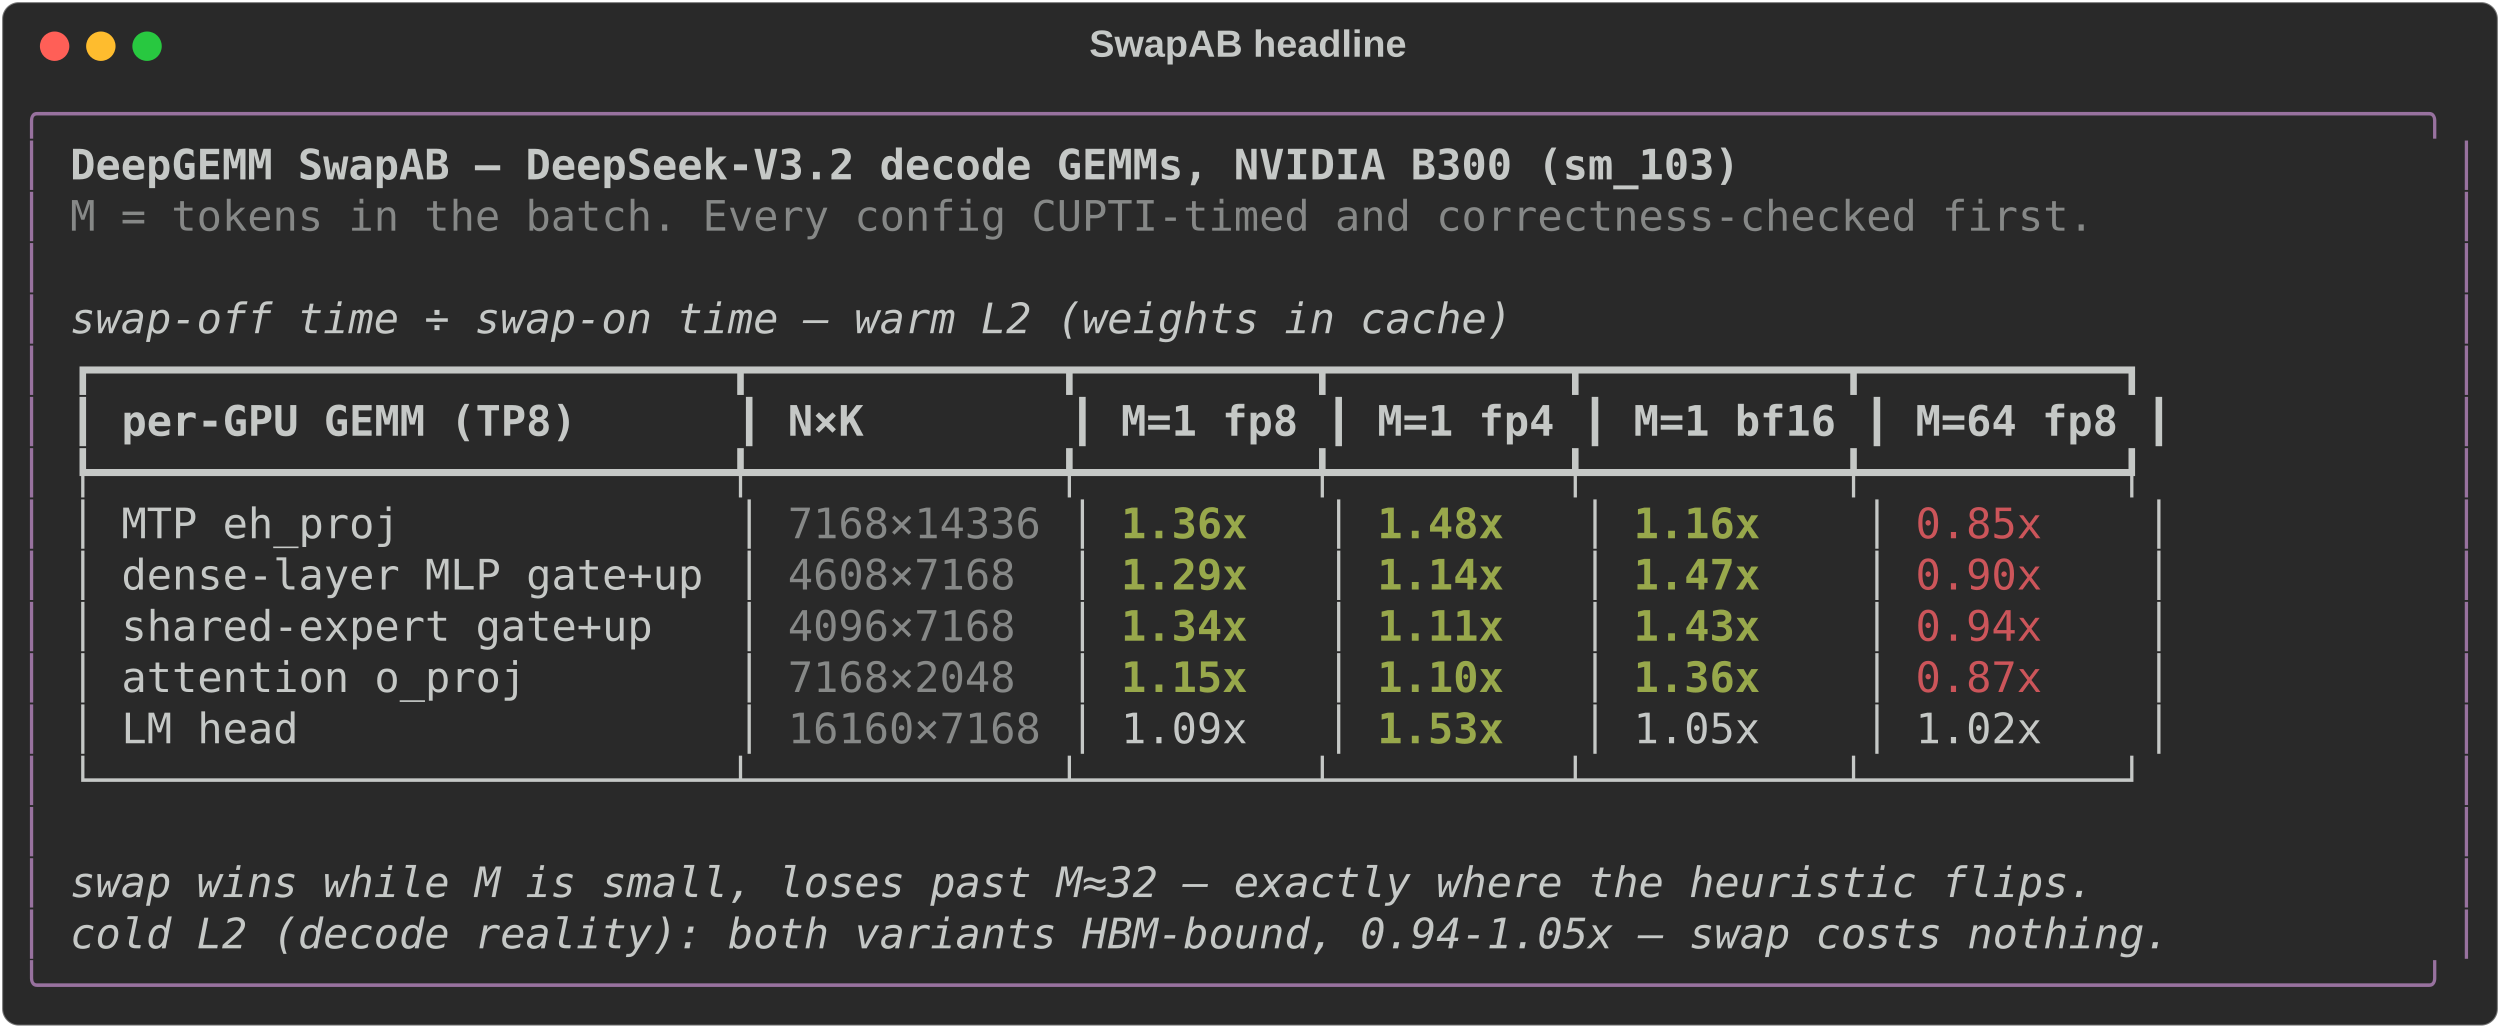
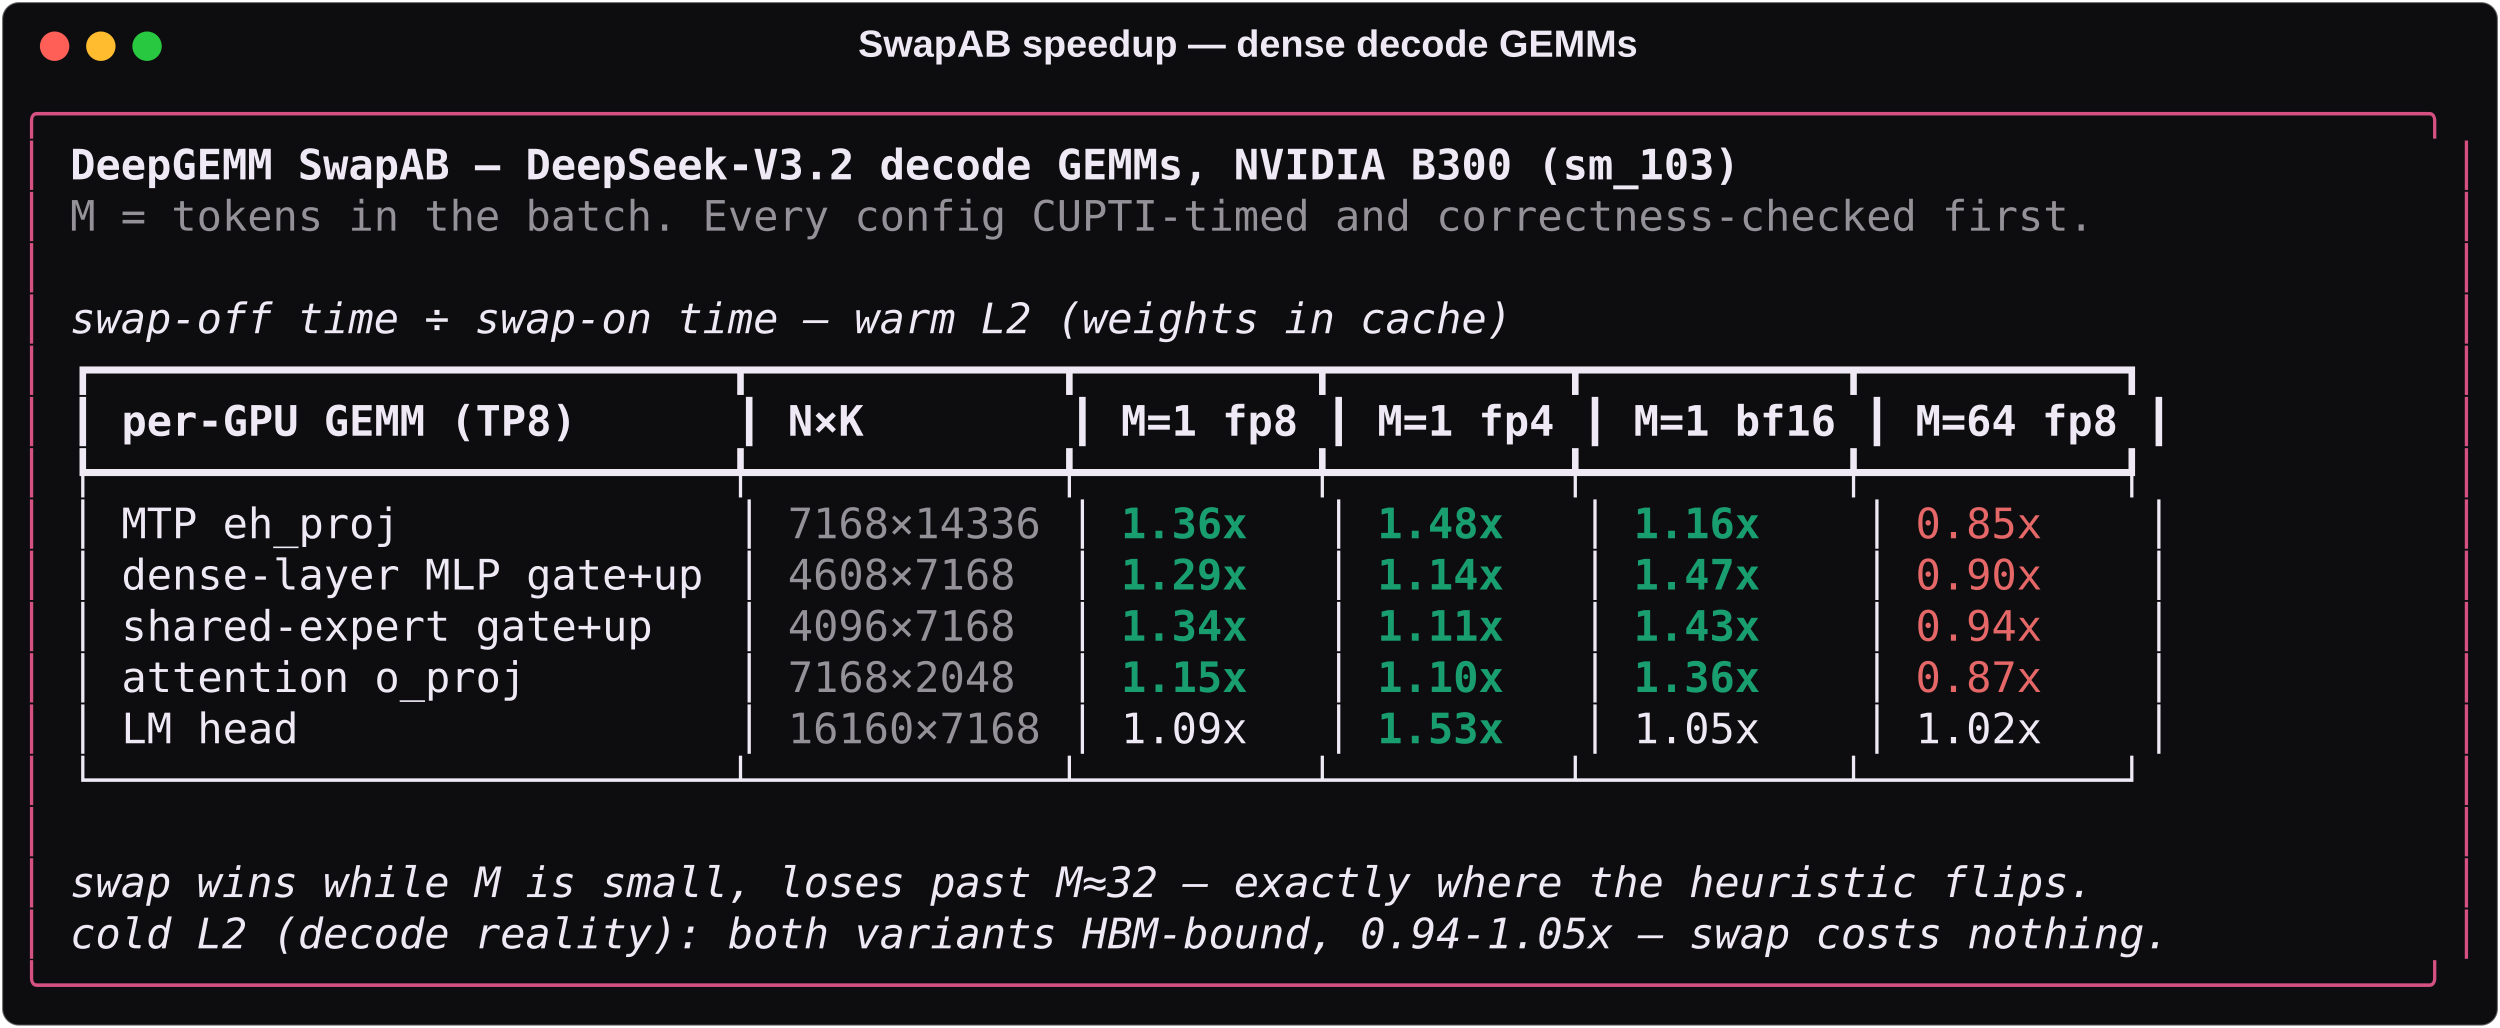
<svg xmlns="http://www.w3.org/2000/svg" class="rich-terminal" viewBox="0 0 1190 489.2">
  <style>

    @font-face {
        font-family: "Fira Code";
        src: local("FiraCode-Regular"),
                url("https://cdnjs.cloudflare.com/ajax/libs/firacode/6.2.0/woff2/FiraCode-Regular.woff2") format("woff2"),
                url("https://cdnjs.cloudflare.com/ajax/libs/firacode/6.2.0/woff/FiraCode-Regular.woff") format("woff");
        font-style: normal;
        font-weight: 400;
    }
    @font-face {
        font-family: "Fira Code";
        src: local("FiraCode-Bold"),
                url("https://cdnjs.cloudflare.com/ajax/libs/firacode/6.2.0/woff2/FiraCode-Bold.woff2") format("woff2"),
                url("https://cdnjs.cloudflare.com/ajax/libs/firacode/6.2.0/woff/FiraCode-Bold.woff") format("woff");
        font-style: bold;
        font-weight: 700;
    }

-     .terminal-3786617310-matrix {
+     .terminal-2461350428-matrix {
        font-family: Fira Code, monospace;
        font-size: 20px;
        line-height: 24.4px;
        font-variant-east-asian: full-width;
    }

-     .terminal-3786617310-title {
+     .terminal-2461350428-title {
        font-size: 18px;
        font-weight: bold;
        font-family: arial;
    }

-     .terminal-3786617310-r1 { fill: #98729f }
- .terminal-3786617310-r2 { fill: #c5c8c6 }
- .terminal-3786617310-r3 { fill: #c5c8c6;font-weight: bold }
- .terminal-3786617310-r4 { fill: #868887 }
- .terminal-3786617310-r5 { fill: #c5c8c6;font-style: italic; }
- .terminal-3786617310-r6 { fill: #98a84b;font-weight: bold }
- .terminal-3786617310-r7 { fill: #cc555a }
+     .terminal-2461350428-r1 { fill: #d55181 }
+ .terminal-2461350428-r2 { fill: #eee9f4 }
+ .terminal-2461350428-r3 { fill: #eee9f4;font-weight: bold }
+ .terminal-2461350428-r4 { fill: #949198 }
+ .terminal-2461350428-r5 { fill: #eee9f4;font-style: italic; }
+ .terminal-2461350428-r6 { fill: #199e70;font-weight: bold }
+ .terminal-2461350428-r7 { fill: #e66767 }
    </style>
  <defs>
-     <clipPath id="terminal-3786617310-clip-terminal">
+     <clipPath id="terminal-2461350428-clip-terminal">
      <rect x="0" y="0" width="1170.2" height="438.2" />
    </clipPath>
-     <clipPath id="terminal-3786617310-line-0">
+     <clipPath id="terminal-2461350428-line-0">
      <rect x="0" y="1.5" width="1171.2" height="24.65" />
    </clipPath>
-     <clipPath id="terminal-3786617310-line-1">
+     <clipPath id="terminal-2461350428-line-1">
      <rect x="0" y="25.9" width="1171.2" height="24.65" />
    </clipPath>
-     <clipPath id="terminal-3786617310-line-2">
+     <clipPath id="terminal-2461350428-line-2">
      <rect x="0" y="50.3" width="1171.2" height="24.65" />
    </clipPath>
-     <clipPath id="terminal-3786617310-line-3">
+     <clipPath id="terminal-2461350428-line-3">
      <rect x="0" y="74.7" width="1171.2" height="24.65" />
    </clipPath>
-     <clipPath id="terminal-3786617310-line-4">
+     <clipPath id="terminal-2461350428-line-4">
      <rect x="0" y="99.1" width="1171.2" height="24.65" />
    </clipPath>
-     <clipPath id="terminal-3786617310-line-5">
+     <clipPath id="terminal-2461350428-line-5">
      <rect x="0" y="123.5" width="1171.2" height="24.65" />
    </clipPath>
-     <clipPath id="terminal-3786617310-line-6">
+     <clipPath id="terminal-2461350428-line-6">
      <rect x="0" y="147.9" width="1171.2" height="24.65" />
    </clipPath>
-     <clipPath id="terminal-3786617310-line-7">
+     <clipPath id="terminal-2461350428-line-7">
      <rect x="0" y="172.3" width="1171.2" height="24.65" />
    </clipPath>
-     <clipPath id="terminal-3786617310-line-8">
+     <clipPath id="terminal-2461350428-line-8">
      <rect x="0" y="196.7" width="1171.2" height="24.65" />
    </clipPath>
-     <clipPath id="terminal-3786617310-line-9">
+     <clipPath id="terminal-2461350428-line-9">
      <rect x="0" y="221.1" width="1171.2" height="24.65" />
    </clipPath>
-     <clipPath id="terminal-3786617310-line-10">
+     <clipPath id="terminal-2461350428-line-10">
      <rect x="0" y="245.5" width="1171.2" height="24.65" />
    </clipPath>
-     <clipPath id="terminal-3786617310-line-11">
+     <clipPath id="terminal-2461350428-line-11">
      <rect x="0" y="269.9" width="1171.2" height="24.65" />
    </clipPath>
-     <clipPath id="terminal-3786617310-line-12">
+     <clipPath id="terminal-2461350428-line-12">
      <rect x="0" y="294.3" width="1171.2" height="24.65" />
    </clipPath>
-     <clipPath id="terminal-3786617310-line-13">
+     <clipPath id="terminal-2461350428-line-13">
      <rect x="0" y="318.7" width="1171.2" height="24.65" />
    </clipPath>
-     <clipPath id="terminal-3786617310-line-14">
+     <clipPath id="terminal-2461350428-line-14">
      <rect x="0" y="343.1" width="1171.2" height="24.65" />
    </clipPath>
-     <clipPath id="terminal-3786617310-line-15">
+     <clipPath id="terminal-2461350428-line-15">
      <rect x="0" y="367.5" width="1171.2" height="24.65" />
    </clipPath>
-     <clipPath id="terminal-3786617310-line-16">
+     <clipPath id="terminal-2461350428-line-16">
      <rect x="0" y="391.9" width="1171.2" height="24.65" />
    </clipPath>
  </defs>
-   <rect fill="#292929" stroke="rgba(255,255,255,0.35)" stroke-width="1" x="1" y="1" width="1188" height="487.2" rx="8" />
-   <text class="terminal-3786617310-title" fill="#c5c8c6" text-anchor="middle" x="594" y="27">SwapAB headline</text>
+   <rect fill="#0d0d10" stroke="rgba(255,255,255,0.35)" stroke-width="1" x="1" y="1" width="1188" height="487.2" rx="8" />
+   <text class="terminal-2461350428-title" fill="#eee9f4" text-anchor="middle" x="594" y="27">SwapAB speedup — dense decode GEMMs</text>
  <g transform="translate(26,22)">
    <circle cx="0" cy="0" r="7" fill="#ff5f57" />
    <circle cx="22" cy="0" r="7" fill="#febc2e" />
    <circle cx="44" cy="0" r="7" fill="#28c840" />
  </g>
-   <g transform="translate(9, 41)" clip-path="url(#terminal-3786617310-clip-terminal)">
-     <g class="terminal-3786617310-matrix">
-       <text class="terminal-3786617310-r1" x="0" y="20" textLength="1171.2" clip-path="url(#terminal-3786617310-line-0)">╭──────────────────────────────────────────────────────────────────────────────────────────────╮</text>
-       <text class="terminal-3786617310-r2" x="1171.2" y="20" textLength="12.2" clip-path="url(#terminal-3786617310-line-0)">
- </text>
-       <text class="terminal-3786617310-r1" x="0" y="44.4" textLength="12.2" clip-path="url(#terminal-3786617310-line-1)">│</text>
-       <text class="terminal-3786617310-r3" x="24.4" y="44.4" textLength="805.2" clip-path="url(#terminal-3786617310-line-1)">DeepGEMM SwapAB — DeepSeek-V3.2 decode GEMMs, NVIDIA B300 (sm_103)</text>
-       <text class="terminal-3786617310-r1" x="1159" y="44.4" textLength="12.2" clip-path="url(#terminal-3786617310-line-1)">│</text>
-       <text class="terminal-3786617310-r2" x="1171.2" y="44.4" textLength="12.2" clip-path="url(#terminal-3786617310-line-1)">
- </text>
-       <text class="terminal-3786617310-r1" x="0" y="68.8" textLength="12.2" clip-path="url(#terminal-3786617310-line-2)">│</text>
-       <text class="terminal-3786617310-r4" x="24.4" y="68.8" textLength="976" clip-path="url(#terminal-3786617310-line-2)">M = tokens in the batch. Every config CUPTI-timed and correctness-checked first.</text>
-       <text class="terminal-3786617310-r1" x="1159" y="68.8" textLength="12.2" clip-path="url(#terminal-3786617310-line-2)">│</text>
-       <text class="terminal-3786617310-r2" x="1171.2" y="68.8" textLength="12.2" clip-path="url(#terminal-3786617310-line-2)">
- </text>
-       <text class="terminal-3786617310-r1" x="0" y="93.2" textLength="12.2" clip-path="url(#terminal-3786617310-line-3)">│</text>
-       <text class="terminal-3786617310-r1" x="1159" y="93.2" textLength="12.2" clip-path="url(#terminal-3786617310-line-3)">│</text>
-       <text class="terminal-3786617310-r2" x="1171.2" y="93.2" textLength="12.2" clip-path="url(#terminal-3786617310-line-3)">
- </text>
-       <text class="terminal-3786617310-r1" x="0" y="117.6" textLength="12.2" clip-path="url(#terminal-3786617310-line-4)">│</text>
-       <text class="terminal-3786617310-r5" x="24.4" y="117.6" textLength="1000.4" clip-path="url(#terminal-3786617310-line-4)">            swap-off time ÷ swap-on time — warm L2 (weights in cache)             </text>
-       <text class="terminal-3786617310-r1" x="1159" y="117.6" textLength="12.2" clip-path="url(#terminal-3786617310-line-4)">│</text>
-       <text class="terminal-3786617310-r2" x="1171.2" y="117.6" textLength="12.2" clip-path="url(#terminal-3786617310-line-4)">
- </text>
-       <text class="terminal-3786617310-r1" x="0" y="142" textLength="12.2" clip-path="url(#terminal-3786617310-line-5)">│</text>
-       <text class="terminal-3786617310-r2" x="24.4" y="142" textLength="1000.4" clip-path="url(#terminal-3786617310-line-5)">┏━━━━━━━━━━━━━━━━━━━━━━━━━┳━━━━━━━━━━━━┳━━━━━━━━━┳━━━━━━━━━┳━━━━━━━━━━┳━━━━━━━━━━┓</text>
-       <text class="terminal-3786617310-r1" x="1159" y="142" textLength="12.2" clip-path="url(#terminal-3786617310-line-5)">│</text>
-       <text class="terminal-3786617310-r2" x="1171.2" y="142" textLength="12.2" clip-path="url(#terminal-3786617310-line-5)">
- </text>
-       <text class="terminal-3786617310-r1" x="0" y="166.4" textLength="12.2" clip-path="url(#terminal-3786617310-line-6)">│</text>
-       <text class="terminal-3786617310-r2" x="24.4" y="166.4" textLength="12.2" clip-path="url(#terminal-3786617310-line-6)">┃</text>
-       <text class="terminal-3786617310-r3" x="48.8" y="166.4" textLength="280.6" clip-path="url(#terminal-3786617310-line-6)">per-GPU GEMM (TP8)     </text>
-       <text class="terminal-3786617310-r2" x="341.6" y="166.4" textLength="12.2" clip-path="url(#terminal-3786617310-line-6)">┃</text>
-       <text class="terminal-3786617310-r3" x="366" y="166.4" textLength="122" clip-path="url(#terminal-3786617310-line-6)">       N×K</text>
-       <text class="terminal-3786617310-r2" x="500.2" y="166.4" textLength="12.2" clip-path="url(#terminal-3786617310-line-6)">┃</text>
-       <text class="terminal-3786617310-r3" x="524.6" y="166.4" textLength="85.4" clip-path="url(#terminal-3786617310-line-6)">M=1 fp8</text>
-       <text class="terminal-3786617310-r2" x="622.2" y="166.4" textLength="12.2" clip-path="url(#terminal-3786617310-line-6)">┃</text>
-       <text class="terminal-3786617310-r3" x="646.6" y="166.4" textLength="85.4" clip-path="url(#terminal-3786617310-line-6)">M=1 fp4</text>
-       <text class="terminal-3786617310-r2" x="744.2" y="166.4" textLength="12.2" clip-path="url(#terminal-3786617310-line-6)">┃</text>
-       <text class="terminal-3786617310-r3" x="768.6" y="166.4" textLength="97.6" clip-path="url(#terminal-3786617310-line-6)">M=1 bf16</text>
-       <text class="terminal-3786617310-r2" x="878.4" y="166.4" textLength="12.2" clip-path="url(#terminal-3786617310-line-6)">┃</text>
-       <text class="terminal-3786617310-r3" x="902.8" y="166.4" textLength="97.6" clip-path="url(#terminal-3786617310-line-6)">M=64 fp8</text>
-       <text class="terminal-3786617310-r2" x="1012.6" y="166.4" textLength="12.2" clip-path="url(#terminal-3786617310-line-6)">┃</text>
-       <text class="terminal-3786617310-r1" x="1159" y="166.4" textLength="12.2" clip-path="url(#terminal-3786617310-line-6)">│</text>
-       <text class="terminal-3786617310-r2" x="1171.2" y="166.4" textLength="12.2" clip-path="url(#terminal-3786617310-line-6)">
- </text>
-       <text class="terminal-3786617310-r1" x="0" y="190.8" textLength="12.2" clip-path="url(#terminal-3786617310-line-7)">│</text>
-       <text class="terminal-3786617310-r2" x="24.4" y="190.8" textLength="1000.4" clip-path="url(#terminal-3786617310-line-7)">┡━━━━━━━━━━━━━━━━━━━━━━━━━╇━━━━━━━━━━━━╇━━━━━━━━━╇━━━━━━━━━╇━━━━━━━━━━╇━━━━━━━━━━┩</text>
-       <text class="terminal-3786617310-r1" x="1159" y="190.8" textLength="12.2" clip-path="url(#terminal-3786617310-line-7)">│</text>
-       <text class="terminal-3786617310-r2" x="1171.2" y="190.8" textLength="12.2" clip-path="url(#terminal-3786617310-line-7)">
- </text>
-       <text class="terminal-3786617310-r1" x="0" y="215.2" textLength="12.2" clip-path="url(#terminal-3786617310-line-8)">│</text>
-       <text class="terminal-3786617310-r2" x="24.4" y="215.2" textLength="12.2" clip-path="url(#terminal-3786617310-line-8)">│</text>
-       <text class="terminal-3786617310-r2" x="48.8" y="215.2" textLength="280.6" clip-path="url(#terminal-3786617310-line-8)">MTP eh_proj            </text>
-       <text class="terminal-3786617310-r2" x="341.6" y="215.2" textLength="12.2" clip-path="url(#terminal-3786617310-line-8)">│</text>
-       <text class="terminal-3786617310-r4" x="366" y="215.2" textLength="122" clip-path="url(#terminal-3786617310-line-8)">7168×14336</text>
-       <text class="terminal-3786617310-r2" x="500.2" y="215.2" textLength="12.2" clip-path="url(#terminal-3786617310-line-8)">│</text>
-       <text class="terminal-3786617310-r6" x="524.6" y="215.2" textLength="85.4" clip-path="url(#terminal-3786617310-line-8)">  1.36x</text>
-       <text class="terminal-3786617310-r2" x="622.2" y="215.2" textLength="12.2" clip-path="url(#terminal-3786617310-line-8)">│</text>
-       <text class="terminal-3786617310-r6" x="646.6" y="215.2" textLength="85.4" clip-path="url(#terminal-3786617310-line-8)">  1.48x</text>
-       <text class="terminal-3786617310-r2" x="744.2" y="215.2" textLength="12.2" clip-path="url(#terminal-3786617310-line-8)">│</text>
-       <text class="terminal-3786617310-r6" x="768.6" y="215.2" textLength="97.6" clip-path="url(#terminal-3786617310-line-8)">   1.16x</text>
-       <text class="terminal-3786617310-r2" x="878.4" y="215.2" textLength="12.2" clip-path="url(#terminal-3786617310-line-8)">│</text>
-       <text class="terminal-3786617310-r7" x="902.8" y="215.2" textLength="97.6" clip-path="url(#terminal-3786617310-line-8)">   0.85x</text>
-       <text class="terminal-3786617310-r2" x="1012.6" y="215.2" textLength="12.2" clip-path="url(#terminal-3786617310-line-8)">│</text>
-       <text class="terminal-3786617310-r1" x="1159" y="215.2" textLength="12.2" clip-path="url(#terminal-3786617310-line-8)">│</text>
-       <text class="terminal-3786617310-r2" x="1171.2" y="215.2" textLength="12.2" clip-path="url(#terminal-3786617310-line-8)">
- </text>
-       <text class="terminal-3786617310-r1" x="0" y="239.6" textLength="12.2" clip-path="url(#terminal-3786617310-line-9)">│</text>
-       <text class="terminal-3786617310-r2" x="24.4" y="239.6" textLength="12.2" clip-path="url(#terminal-3786617310-line-9)">│</text>
-       <text class="terminal-3786617310-r2" x="48.8" y="239.6" textLength="280.6" clip-path="url(#terminal-3786617310-line-9)">dense-layer MLP gate+up</text>
-       <text class="terminal-3786617310-r2" x="341.6" y="239.6" textLength="12.2" clip-path="url(#terminal-3786617310-line-9)">│</text>
-       <text class="terminal-3786617310-r4" x="366" y="239.6" textLength="122" clip-path="url(#terminal-3786617310-line-9)"> 4608×7168</text>
-       <text class="terminal-3786617310-r2" x="500.2" y="239.6" textLength="12.2" clip-path="url(#terminal-3786617310-line-9)">│</text>
-       <text class="terminal-3786617310-r6" x="524.6" y="239.6" textLength="85.4" clip-path="url(#terminal-3786617310-line-9)">  1.29x</text>
-       <text class="terminal-3786617310-r2" x="622.2" y="239.6" textLength="12.2" clip-path="url(#terminal-3786617310-line-9)">│</text>
-       <text class="terminal-3786617310-r6" x="646.6" y="239.6" textLength="85.4" clip-path="url(#terminal-3786617310-line-9)">  1.14x</text>
-       <text class="terminal-3786617310-r2" x="744.2" y="239.6" textLength="12.2" clip-path="url(#terminal-3786617310-line-9)">│</text>
-       <text class="terminal-3786617310-r6" x="768.6" y="239.6" textLength="97.6" clip-path="url(#terminal-3786617310-line-9)">   1.47x</text>
-       <text class="terminal-3786617310-r2" x="878.4" y="239.6" textLength="12.2" clip-path="url(#terminal-3786617310-line-9)">│</text>
-       <text class="terminal-3786617310-r7" x="902.8" y="239.6" textLength="97.6" clip-path="url(#terminal-3786617310-line-9)">   0.90x</text>
-       <text class="terminal-3786617310-r2" x="1012.6" y="239.6" textLength="12.2" clip-path="url(#terminal-3786617310-line-9)">│</text>
-       <text class="terminal-3786617310-r1" x="1159" y="239.6" textLength="12.2" clip-path="url(#terminal-3786617310-line-9)">│</text>
-       <text class="terminal-3786617310-r2" x="1171.2" y="239.6" textLength="12.2" clip-path="url(#terminal-3786617310-line-9)">
- </text>
-       <text class="terminal-3786617310-r1" x="0" y="264" textLength="12.2" clip-path="url(#terminal-3786617310-line-10)">│</text>
-       <text class="terminal-3786617310-r2" x="24.4" y="264" textLength="12.2" clip-path="url(#terminal-3786617310-line-10)">│</text>
-       <text class="terminal-3786617310-r2" x="48.8" y="264" textLength="280.6" clip-path="url(#terminal-3786617310-line-10)">shared-expert gate+up  </text>
-       <text class="terminal-3786617310-r2" x="341.6" y="264" textLength="12.2" clip-path="url(#terminal-3786617310-line-10)">│</text>
-       <text class="terminal-3786617310-r4" x="366" y="264" textLength="122" clip-path="url(#terminal-3786617310-line-10)"> 4096×7168</text>
-       <text class="terminal-3786617310-r2" x="500.2" y="264" textLength="12.2" clip-path="url(#terminal-3786617310-line-10)">│</text>
-       <text class="terminal-3786617310-r6" x="524.6" y="264" textLength="85.4" clip-path="url(#terminal-3786617310-line-10)">  1.34x</text>
-       <text class="terminal-3786617310-r2" x="622.2" y="264" textLength="12.2" clip-path="url(#terminal-3786617310-line-10)">│</text>
-       <text class="terminal-3786617310-r6" x="646.6" y="264" textLength="85.4" clip-path="url(#terminal-3786617310-line-10)">  1.11x</text>
-       <text class="terminal-3786617310-r2" x="744.2" y="264" textLength="12.2" clip-path="url(#terminal-3786617310-line-10)">│</text>
-       <text class="terminal-3786617310-r6" x="768.6" y="264" textLength="97.6" clip-path="url(#terminal-3786617310-line-10)">   1.43x</text>
-       <text class="terminal-3786617310-r2" x="878.4" y="264" textLength="12.2" clip-path="url(#terminal-3786617310-line-10)">│</text>
-       <text class="terminal-3786617310-r7" x="902.8" y="264" textLength="97.6" clip-path="url(#terminal-3786617310-line-10)">   0.94x</text>
-       <text class="terminal-3786617310-r2" x="1012.6" y="264" textLength="12.2" clip-path="url(#terminal-3786617310-line-10)">│</text>
-       <text class="terminal-3786617310-r1" x="1159" y="264" textLength="12.2" clip-path="url(#terminal-3786617310-line-10)">│</text>
-       <text class="terminal-3786617310-r2" x="1171.2" y="264" textLength="12.2" clip-path="url(#terminal-3786617310-line-10)">
- </text>
-       <text class="terminal-3786617310-r1" x="0" y="288.4" textLength="12.2" clip-path="url(#terminal-3786617310-line-11)">│</text>
-       <text class="terminal-3786617310-r2" x="24.4" y="288.4" textLength="12.2" clip-path="url(#terminal-3786617310-line-11)">│</text>
-       <text class="terminal-3786617310-r2" x="48.8" y="288.4" textLength="280.6" clip-path="url(#terminal-3786617310-line-11)">attention o_proj       </text>
-       <text class="terminal-3786617310-r2" x="341.6" y="288.4" textLength="12.2" clip-path="url(#terminal-3786617310-line-11)">│</text>
-       <text class="terminal-3786617310-r4" x="366" y="288.4" textLength="122" clip-path="url(#terminal-3786617310-line-11)"> 7168×2048</text>
-       <text class="terminal-3786617310-r2" x="500.2" y="288.4" textLength="12.2" clip-path="url(#terminal-3786617310-line-11)">│</text>
-       <text class="terminal-3786617310-r6" x="524.6" y="288.4" textLength="85.4" clip-path="url(#terminal-3786617310-line-11)">  1.15x</text>
-       <text class="terminal-3786617310-r2" x="622.2" y="288.4" textLength="12.2" clip-path="url(#terminal-3786617310-line-11)">│</text>
-       <text class="terminal-3786617310-r6" x="646.6" y="288.4" textLength="85.4" clip-path="url(#terminal-3786617310-line-11)">  1.10x</text>
-       <text class="terminal-3786617310-r2" x="744.2" y="288.4" textLength="12.2" clip-path="url(#terminal-3786617310-line-11)">│</text>
-       <text class="terminal-3786617310-r6" x="768.6" y="288.4" textLength="97.6" clip-path="url(#terminal-3786617310-line-11)">   1.36x</text>
-       <text class="terminal-3786617310-r2" x="878.4" y="288.4" textLength="12.2" clip-path="url(#terminal-3786617310-line-11)">│</text>
-       <text class="terminal-3786617310-r7" x="902.8" y="288.4" textLength="97.6" clip-path="url(#terminal-3786617310-line-11)">   0.87x</text>
-       <text class="terminal-3786617310-r2" x="1012.6" y="288.4" textLength="12.2" clip-path="url(#terminal-3786617310-line-11)">│</text>
-       <text class="terminal-3786617310-r1" x="1159" y="288.4" textLength="12.2" clip-path="url(#terminal-3786617310-line-11)">│</text>
-       <text class="terminal-3786617310-r2" x="1171.2" y="288.4" textLength="12.2" clip-path="url(#terminal-3786617310-line-11)">
- </text>
-       <text class="terminal-3786617310-r1" x="0" y="312.8" textLength="12.2" clip-path="url(#terminal-3786617310-line-12)">│</text>
-       <text class="terminal-3786617310-r2" x="24.4" y="312.8" textLength="12.2" clip-path="url(#terminal-3786617310-line-12)">│</text>
-       <text class="terminal-3786617310-r2" x="48.8" y="312.8" textLength="280.6" clip-path="url(#terminal-3786617310-line-12)">LM head                </text>
-       <text class="terminal-3786617310-r2" x="341.6" y="312.8" textLength="12.2" clip-path="url(#terminal-3786617310-line-12)">│</text>
-       <text class="terminal-3786617310-r4" x="366" y="312.8" textLength="122" clip-path="url(#terminal-3786617310-line-12)">16160×7168</text>
-       <text class="terminal-3786617310-r2" x="500.2" y="312.8" textLength="12.2" clip-path="url(#terminal-3786617310-line-12)">│</text>
-       <text class="terminal-3786617310-r2" x="524.6" y="312.8" textLength="85.4" clip-path="url(#terminal-3786617310-line-12)">  1.09x</text>
-       <text class="terminal-3786617310-r2" x="622.2" y="312.8" textLength="12.2" clip-path="url(#terminal-3786617310-line-12)">│</text>
-       <text class="terminal-3786617310-r6" x="646.6" y="312.8" textLength="85.4" clip-path="url(#terminal-3786617310-line-12)">  1.53x</text>
-       <text class="terminal-3786617310-r2" x="744.2" y="312.8" textLength="12.2" clip-path="url(#terminal-3786617310-line-12)">│</text>
-       <text class="terminal-3786617310-r2" x="768.6" y="312.8" textLength="97.6" clip-path="url(#terminal-3786617310-line-12)">   1.05x</text>
-       <text class="terminal-3786617310-r2" x="878.4" y="312.8" textLength="12.2" clip-path="url(#terminal-3786617310-line-12)">│</text>
-       <text class="terminal-3786617310-r2" x="902.8" y="312.8" textLength="97.6" clip-path="url(#terminal-3786617310-line-12)">   1.02x</text>
-       <text class="terminal-3786617310-r2" x="1012.6" y="312.8" textLength="12.2" clip-path="url(#terminal-3786617310-line-12)">│</text>
-       <text class="terminal-3786617310-r1" x="1159" y="312.8" textLength="12.2" clip-path="url(#terminal-3786617310-line-12)">│</text>
-       <text class="terminal-3786617310-r2" x="1171.2" y="312.8" textLength="12.2" clip-path="url(#terminal-3786617310-line-12)">
- </text>
-       <text class="terminal-3786617310-r1" x="0" y="337.2" textLength="12.2" clip-path="url(#terminal-3786617310-line-13)">│</text>
-       <text class="terminal-3786617310-r2" x="24.4" y="337.2" textLength="1000.4" clip-path="url(#terminal-3786617310-line-13)">└─────────────────────────┴────────────┴─────────┴─────────┴──────────┴──────────┘</text>
-       <text class="terminal-3786617310-r1" x="1159" y="337.2" textLength="12.2" clip-path="url(#terminal-3786617310-line-13)">│</text>
-       <text class="terminal-3786617310-r2" x="1171.2" y="337.2" textLength="12.2" clip-path="url(#terminal-3786617310-line-13)">
- </text>
-       <text class="terminal-3786617310-r1" x="0" y="361.6" textLength="12.2" clip-path="url(#terminal-3786617310-line-14)">│</text>
-       <text class="terminal-3786617310-r1" x="1159" y="361.6" textLength="12.2" clip-path="url(#terminal-3786617310-line-14)">│</text>
-       <text class="terminal-3786617310-r2" x="1171.2" y="361.6" textLength="12.2" clip-path="url(#terminal-3786617310-line-14)">
- </text>
-       <text class="terminal-3786617310-r1" x="0" y="386" textLength="12.2" clip-path="url(#terminal-3786617310-line-15)">│</text>
-       <text class="terminal-3786617310-r5" x="24.4" y="386" textLength="976" clip-path="url(#terminal-3786617310-line-15)">swap wins while M is small, loses past M≈32 — exactly where the heuristic flips.</text>
-       <text class="terminal-3786617310-r1" x="1159" y="386" textLength="12.2" clip-path="url(#terminal-3786617310-line-15)">│</text>
-       <text class="terminal-3786617310-r2" x="1171.2" y="386" textLength="12.2" clip-path="url(#terminal-3786617310-line-15)">
- </text>
-       <text class="terminal-3786617310-r1" x="0" y="410.4" textLength="12.2" clip-path="url(#terminal-3786617310-line-16)">│</text>
-       <text class="terminal-3786617310-r5" x="24.4" y="410.4" textLength="1012.6" clip-path="url(#terminal-3786617310-line-16)">cold L2 (decode reality): both variants HBM-bound, 0.94-1.05x — swap costs nothing.</text>
-       <text class="terminal-3786617310-r1" x="1159" y="410.4" textLength="12.2" clip-path="url(#terminal-3786617310-line-16)">│</text>
-       <text class="terminal-3786617310-r2" x="1171.2" y="410.4" textLength="12.2" clip-path="url(#terminal-3786617310-line-16)">
- </text>
-       <text class="terminal-3786617310-r1" x="0" y="434.8" textLength="1171.2" clip-path="url(#terminal-3786617310-line-17)">╰──────────────────────────────────────────────────────────────────────────────────────────────╯</text>
-       <text class="terminal-3786617310-r2" x="1171.2" y="434.8" textLength="12.2" clip-path="url(#terminal-3786617310-line-17)">
+   <g transform="translate(9, 41)" clip-path="url(#terminal-2461350428-clip-terminal)">
+     <g class="terminal-2461350428-matrix">
+       <text class="terminal-2461350428-r1" x="0" y="20" textLength="1171.2" clip-path="url(#terminal-2461350428-line-0)">╭──────────────────────────────────────────────────────────────────────────────────────────────╮</text>
+       <text class="terminal-2461350428-r2" x="1171.2" y="20" textLength="12.2" clip-path="url(#terminal-2461350428-line-0)">
+ </text>
+       <text class="terminal-2461350428-r1" x="0" y="44.4" textLength="12.2" clip-path="url(#terminal-2461350428-line-1)">│</text>
+       <text class="terminal-2461350428-r3" x="24.4" y="44.4" textLength="805.2" clip-path="url(#terminal-2461350428-line-1)">DeepGEMM SwapAB — DeepSeek-V3.2 decode GEMMs, NVIDIA B300 (sm_103)</text>
+       <text class="terminal-2461350428-r1" x="1159" y="44.4" textLength="12.2" clip-path="url(#terminal-2461350428-line-1)">│</text>
+       <text class="terminal-2461350428-r2" x="1171.2" y="44.4" textLength="12.2" clip-path="url(#terminal-2461350428-line-1)">
+ </text>
+       <text class="terminal-2461350428-r1" x="0" y="68.8" textLength="12.2" clip-path="url(#terminal-2461350428-line-2)">│</text>
+       <text class="terminal-2461350428-r4" x="24.4" y="68.8" textLength="976" clip-path="url(#terminal-2461350428-line-2)">M = tokens in the batch. Every config CUPTI-timed and correctness-checked first.</text>
+       <text class="terminal-2461350428-r1" x="1159" y="68.8" textLength="12.2" clip-path="url(#terminal-2461350428-line-2)">│</text>
+       <text class="terminal-2461350428-r2" x="1171.2" y="68.8" textLength="12.2" clip-path="url(#terminal-2461350428-line-2)">
+ </text>
+       <text class="terminal-2461350428-r1" x="0" y="93.2" textLength="12.2" clip-path="url(#terminal-2461350428-line-3)">│</text>
+       <text class="terminal-2461350428-r1" x="1159" y="93.2" textLength="12.2" clip-path="url(#terminal-2461350428-line-3)">│</text>
+       <text class="terminal-2461350428-r2" x="1171.2" y="93.2" textLength="12.2" clip-path="url(#terminal-2461350428-line-3)">
+ </text>
+       <text class="terminal-2461350428-r1" x="0" y="117.6" textLength="12.2" clip-path="url(#terminal-2461350428-line-4)">│</text>
+       <text class="terminal-2461350428-r5" x="24.4" y="117.6" textLength="1000.4" clip-path="url(#terminal-2461350428-line-4)">            swap-off time ÷ swap-on time — warm L2 (weights in cache)             </text>
+       <text class="terminal-2461350428-r1" x="1159" y="117.6" textLength="12.2" clip-path="url(#terminal-2461350428-line-4)">│</text>
+       <text class="terminal-2461350428-r2" x="1171.2" y="117.6" textLength="12.2" clip-path="url(#terminal-2461350428-line-4)">
+ </text>
+       <text class="terminal-2461350428-r1" x="0" y="142" textLength="12.2" clip-path="url(#terminal-2461350428-line-5)">│</text>
+       <text class="terminal-2461350428-r2" x="24.4" y="142" textLength="1000.4" clip-path="url(#terminal-2461350428-line-5)">┏━━━━━━━━━━━━━━━━━━━━━━━━━┳━━━━━━━━━━━━┳━━━━━━━━━┳━━━━━━━━━┳━━━━━━━━━━┳━━━━━━━━━━┓</text>
+       <text class="terminal-2461350428-r1" x="1159" y="142" textLength="12.2" clip-path="url(#terminal-2461350428-line-5)">│</text>
+       <text class="terminal-2461350428-r2" x="1171.2" y="142" textLength="12.2" clip-path="url(#terminal-2461350428-line-5)">
+ </text>
+       <text class="terminal-2461350428-r1" x="0" y="166.4" textLength="12.2" clip-path="url(#terminal-2461350428-line-6)">│</text>
+       <text class="terminal-2461350428-r2" x="24.4" y="166.4" textLength="12.2" clip-path="url(#terminal-2461350428-line-6)">┃</text>
+       <text class="terminal-2461350428-r3" x="48.8" y="166.4" textLength="280.6" clip-path="url(#terminal-2461350428-line-6)">per-GPU GEMM (TP8)     </text>
+       <text class="terminal-2461350428-r2" x="341.6" y="166.4" textLength="12.2" clip-path="url(#terminal-2461350428-line-6)">┃</text>
+       <text class="terminal-2461350428-r3" x="366" y="166.4" textLength="122" clip-path="url(#terminal-2461350428-line-6)">       N×K</text>
+       <text class="terminal-2461350428-r2" x="500.2" y="166.4" textLength="12.2" clip-path="url(#terminal-2461350428-line-6)">┃</text>
+       <text class="terminal-2461350428-r3" x="524.6" y="166.4" textLength="85.4" clip-path="url(#terminal-2461350428-line-6)">M=1 fp8</text>
+       <text class="terminal-2461350428-r2" x="622.2" y="166.4" textLength="12.2" clip-path="url(#terminal-2461350428-line-6)">┃</text>
+       <text class="terminal-2461350428-r3" x="646.6" y="166.4" textLength="85.4" clip-path="url(#terminal-2461350428-line-6)">M=1 fp4</text>
+       <text class="terminal-2461350428-r2" x="744.2" y="166.4" textLength="12.2" clip-path="url(#terminal-2461350428-line-6)">┃</text>
+       <text class="terminal-2461350428-r3" x="768.6" y="166.4" textLength="97.6" clip-path="url(#terminal-2461350428-line-6)">M=1 bf16</text>
+       <text class="terminal-2461350428-r2" x="878.4" y="166.4" textLength="12.2" clip-path="url(#terminal-2461350428-line-6)">┃</text>
+       <text class="terminal-2461350428-r3" x="902.8" y="166.4" textLength="97.6" clip-path="url(#terminal-2461350428-line-6)">M=64 fp8</text>
+       <text class="terminal-2461350428-r2" x="1012.6" y="166.4" textLength="12.2" clip-path="url(#terminal-2461350428-line-6)">┃</text>
+       <text class="terminal-2461350428-r1" x="1159" y="166.4" textLength="12.2" clip-path="url(#terminal-2461350428-line-6)">│</text>
+       <text class="terminal-2461350428-r2" x="1171.2" y="166.4" textLength="12.2" clip-path="url(#terminal-2461350428-line-6)">
+ </text>
+       <text class="terminal-2461350428-r1" x="0" y="190.8" textLength="12.2" clip-path="url(#terminal-2461350428-line-7)">│</text>
+       <text class="terminal-2461350428-r2" x="24.4" y="190.8" textLength="1000.4" clip-path="url(#terminal-2461350428-line-7)">┡━━━━━━━━━━━━━━━━━━━━━━━━━╇━━━━━━━━━━━━╇━━━━━━━━━╇━━━━━━━━━╇━━━━━━━━━━╇━━━━━━━━━━┩</text>
+       <text class="terminal-2461350428-r1" x="1159" y="190.8" textLength="12.2" clip-path="url(#terminal-2461350428-line-7)">│</text>
+       <text class="terminal-2461350428-r2" x="1171.2" y="190.8" textLength="12.2" clip-path="url(#terminal-2461350428-line-7)">
+ </text>
+       <text class="terminal-2461350428-r1" x="0" y="215.2" textLength="12.2" clip-path="url(#terminal-2461350428-line-8)">│</text>
+       <text class="terminal-2461350428-r2" x="24.4" y="215.2" textLength="12.2" clip-path="url(#terminal-2461350428-line-8)">│</text>
+       <text class="terminal-2461350428-r2" x="48.8" y="215.2" textLength="280.6" clip-path="url(#terminal-2461350428-line-8)">MTP eh_proj            </text>
+       <text class="terminal-2461350428-r2" x="341.6" y="215.2" textLength="12.2" clip-path="url(#terminal-2461350428-line-8)">│</text>
+       <text class="terminal-2461350428-r4" x="366" y="215.2" textLength="122" clip-path="url(#terminal-2461350428-line-8)">7168×14336</text>
+       <text class="terminal-2461350428-r2" x="500.2" y="215.2" textLength="12.2" clip-path="url(#terminal-2461350428-line-8)">│</text>
+       <text class="terminal-2461350428-r6" x="524.6" y="215.2" textLength="85.4" clip-path="url(#terminal-2461350428-line-8)">  1.36x</text>
+       <text class="terminal-2461350428-r2" x="622.2" y="215.2" textLength="12.2" clip-path="url(#terminal-2461350428-line-8)">│</text>
+       <text class="terminal-2461350428-r6" x="646.6" y="215.2" textLength="85.4" clip-path="url(#terminal-2461350428-line-8)">  1.48x</text>
+       <text class="terminal-2461350428-r2" x="744.2" y="215.2" textLength="12.2" clip-path="url(#terminal-2461350428-line-8)">│</text>
+       <text class="terminal-2461350428-r6" x="768.6" y="215.2" textLength="97.6" clip-path="url(#terminal-2461350428-line-8)">   1.16x</text>
+       <text class="terminal-2461350428-r2" x="878.4" y="215.2" textLength="12.2" clip-path="url(#terminal-2461350428-line-8)">│</text>
+       <text class="terminal-2461350428-r7" x="902.8" y="215.2" textLength="97.6" clip-path="url(#terminal-2461350428-line-8)">   0.85x</text>
+       <text class="terminal-2461350428-r2" x="1012.6" y="215.2" textLength="12.2" clip-path="url(#terminal-2461350428-line-8)">│</text>
+       <text class="terminal-2461350428-r1" x="1159" y="215.2" textLength="12.2" clip-path="url(#terminal-2461350428-line-8)">│</text>
+       <text class="terminal-2461350428-r2" x="1171.2" y="215.2" textLength="12.2" clip-path="url(#terminal-2461350428-line-8)">
+ </text>
+       <text class="terminal-2461350428-r1" x="0" y="239.6" textLength="12.2" clip-path="url(#terminal-2461350428-line-9)">│</text>
+       <text class="terminal-2461350428-r2" x="24.4" y="239.6" textLength="12.2" clip-path="url(#terminal-2461350428-line-9)">│</text>
+       <text class="terminal-2461350428-r2" x="48.8" y="239.6" textLength="280.6" clip-path="url(#terminal-2461350428-line-9)">dense-layer MLP gate+up</text>
+       <text class="terminal-2461350428-r2" x="341.6" y="239.6" textLength="12.2" clip-path="url(#terminal-2461350428-line-9)">│</text>
+       <text class="terminal-2461350428-r4" x="366" y="239.6" textLength="122" clip-path="url(#terminal-2461350428-line-9)"> 4608×7168</text>
+       <text class="terminal-2461350428-r2" x="500.2" y="239.6" textLength="12.2" clip-path="url(#terminal-2461350428-line-9)">│</text>
+       <text class="terminal-2461350428-r6" x="524.6" y="239.6" textLength="85.4" clip-path="url(#terminal-2461350428-line-9)">  1.29x</text>
+       <text class="terminal-2461350428-r2" x="622.2" y="239.6" textLength="12.2" clip-path="url(#terminal-2461350428-line-9)">│</text>
+       <text class="terminal-2461350428-r6" x="646.6" y="239.6" textLength="85.4" clip-path="url(#terminal-2461350428-line-9)">  1.14x</text>
+       <text class="terminal-2461350428-r2" x="744.2" y="239.6" textLength="12.2" clip-path="url(#terminal-2461350428-line-9)">│</text>
+       <text class="terminal-2461350428-r6" x="768.6" y="239.6" textLength="97.6" clip-path="url(#terminal-2461350428-line-9)">   1.47x</text>
+       <text class="terminal-2461350428-r2" x="878.4" y="239.6" textLength="12.2" clip-path="url(#terminal-2461350428-line-9)">│</text>
+       <text class="terminal-2461350428-r7" x="902.8" y="239.6" textLength="97.6" clip-path="url(#terminal-2461350428-line-9)">   0.90x</text>
+       <text class="terminal-2461350428-r2" x="1012.6" y="239.6" textLength="12.2" clip-path="url(#terminal-2461350428-line-9)">│</text>
+       <text class="terminal-2461350428-r1" x="1159" y="239.6" textLength="12.2" clip-path="url(#terminal-2461350428-line-9)">│</text>
+       <text class="terminal-2461350428-r2" x="1171.2" y="239.6" textLength="12.2" clip-path="url(#terminal-2461350428-line-9)">
+ </text>
+       <text class="terminal-2461350428-r1" x="0" y="264" textLength="12.2" clip-path="url(#terminal-2461350428-line-10)">│</text>
+       <text class="terminal-2461350428-r2" x="24.4" y="264" textLength="12.2" clip-path="url(#terminal-2461350428-line-10)">│</text>
+       <text class="terminal-2461350428-r2" x="48.8" y="264" textLength="280.6" clip-path="url(#terminal-2461350428-line-10)">shared-expert gate+up  </text>
+       <text class="terminal-2461350428-r2" x="341.6" y="264" textLength="12.2" clip-path="url(#terminal-2461350428-line-10)">│</text>
+       <text class="terminal-2461350428-r4" x="366" y="264" textLength="122" clip-path="url(#terminal-2461350428-line-10)"> 4096×7168</text>
+       <text class="terminal-2461350428-r2" x="500.2" y="264" textLength="12.2" clip-path="url(#terminal-2461350428-line-10)">│</text>
+       <text class="terminal-2461350428-r6" x="524.6" y="264" textLength="85.4" clip-path="url(#terminal-2461350428-line-10)">  1.34x</text>
+       <text class="terminal-2461350428-r2" x="622.2" y="264" textLength="12.2" clip-path="url(#terminal-2461350428-line-10)">│</text>
+       <text class="terminal-2461350428-r6" x="646.6" y="264" textLength="85.4" clip-path="url(#terminal-2461350428-line-10)">  1.11x</text>
+       <text class="terminal-2461350428-r2" x="744.2" y="264" textLength="12.2" clip-path="url(#terminal-2461350428-line-10)">│</text>
+       <text class="terminal-2461350428-r6" x="768.6" y="264" textLength="97.6" clip-path="url(#terminal-2461350428-line-10)">   1.43x</text>
+       <text class="terminal-2461350428-r2" x="878.4" y="264" textLength="12.2" clip-path="url(#terminal-2461350428-line-10)">│</text>
+       <text class="terminal-2461350428-r7" x="902.8" y="264" textLength="97.6" clip-path="url(#terminal-2461350428-line-10)">   0.94x</text>
+       <text class="terminal-2461350428-r2" x="1012.6" y="264" textLength="12.2" clip-path="url(#terminal-2461350428-line-10)">│</text>
+       <text class="terminal-2461350428-r1" x="1159" y="264" textLength="12.2" clip-path="url(#terminal-2461350428-line-10)">│</text>
+       <text class="terminal-2461350428-r2" x="1171.2" y="264" textLength="12.2" clip-path="url(#terminal-2461350428-line-10)">
+ </text>
+       <text class="terminal-2461350428-r1" x="0" y="288.4" textLength="12.2" clip-path="url(#terminal-2461350428-line-11)">│</text>
+       <text class="terminal-2461350428-r2" x="24.4" y="288.4" textLength="12.2" clip-path="url(#terminal-2461350428-line-11)">│</text>
+       <text class="terminal-2461350428-r2" x="48.8" y="288.4" textLength="280.6" clip-path="url(#terminal-2461350428-line-11)">attention o_proj       </text>
+       <text class="terminal-2461350428-r2" x="341.6" y="288.4" textLength="12.2" clip-path="url(#terminal-2461350428-line-11)">│</text>
+       <text class="terminal-2461350428-r4" x="366" y="288.4" textLength="122" clip-path="url(#terminal-2461350428-line-11)"> 7168×2048</text>
+       <text class="terminal-2461350428-r2" x="500.2" y="288.4" textLength="12.2" clip-path="url(#terminal-2461350428-line-11)">│</text>
+       <text class="terminal-2461350428-r6" x="524.6" y="288.4" textLength="85.4" clip-path="url(#terminal-2461350428-line-11)">  1.15x</text>
+       <text class="terminal-2461350428-r2" x="622.2" y="288.4" textLength="12.2" clip-path="url(#terminal-2461350428-line-11)">│</text>
+       <text class="terminal-2461350428-r6" x="646.6" y="288.4" textLength="85.4" clip-path="url(#terminal-2461350428-line-11)">  1.10x</text>
+       <text class="terminal-2461350428-r2" x="744.2" y="288.4" textLength="12.2" clip-path="url(#terminal-2461350428-line-11)">│</text>
+       <text class="terminal-2461350428-r6" x="768.6" y="288.4" textLength="97.6" clip-path="url(#terminal-2461350428-line-11)">   1.36x</text>
+       <text class="terminal-2461350428-r2" x="878.4" y="288.4" textLength="12.2" clip-path="url(#terminal-2461350428-line-11)">│</text>
+       <text class="terminal-2461350428-r7" x="902.8" y="288.4" textLength="97.6" clip-path="url(#terminal-2461350428-line-11)">   0.87x</text>
+       <text class="terminal-2461350428-r2" x="1012.6" y="288.4" textLength="12.2" clip-path="url(#terminal-2461350428-line-11)">│</text>
+       <text class="terminal-2461350428-r1" x="1159" y="288.4" textLength="12.2" clip-path="url(#terminal-2461350428-line-11)">│</text>
+       <text class="terminal-2461350428-r2" x="1171.2" y="288.4" textLength="12.2" clip-path="url(#terminal-2461350428-line-11)">
+ </text>
+       <text class="terminal-2461350428-r1" x="0" y="312.8" textLength="12.2" clip-path="url(#terminal-2461350428-line-12)">│</text>
+       <text class="terminal-2461350428-r2" x="24.4" y="312.8" textLength="12.2" clip-path="url(#terminal-2461350428-line-12)">│</text>
+       <text class="terminal-2461350428-r2" x="48.8" y="312.8" textLength="280.6" clip-path="url(#terminal-2461350428-line-12)">LM head                </text>
+       <text class="terminal-2461350428-r2" x="341.6" y="312.8" textLength="12.2" clip-path="url(#terminal-2461350428-line-12)">│</text>
+       <text class="terminal-2461350428-r4" x="366" y="312.8" textLength="122" clip-path="url(#terminal-2461350428-line-12)">16160×7168</text>
+       <text class="terminal-2461350428-r2" x="500.2" y="312.8" textLength="12.2" clip-path="url(#terminal-2461350428-line-12)">│</text>
+       <text class="terminal-2461350428-r2" x="524.6" y="312.8" textLength="85.4" clip-path="url(#terminal-2461350428-line-12)">  1.09x</text>
+       <text class="terminal-2461350428-r2" x="622.2" y="312.8" textLength="12.2" clip-path="url(#terminal-2461350428-line-12)">│</text>
+       <text class="terminal-2461350428-r6" x="646.6" y="312.8" textLength="85.4" clip-path="url(#terminal-2461350428-line-12)">  1.53x</text>
+       <text class="terminal-2461350428-r2" x="744.2" y="312.8" textLength="12.2" clip-path="url(#terminal-2461350428-line-12)">│</text>
+       <text class="terminal-2461350428-r2" x="768.6" y="312.8" textLength="97.6" clip-path="url(#terminal-2461350428-line-12)">   1.05x</text>
+       <text class="terminal-2461350428-r2" x="878.4" y="312.8" textLength="12.2" clip-path="url(#terminal-2461350428-line-12)">│</text>
+       <text class="terminal-2461350428-r2" x="902.8" y="312.8" textLength="97.6" clip-path="url(#terminal-2461350428-line-12)">   1.02x</text>
+       <text class="terminal-2461350428-r2" x="1012.6" y="312.8" textLength="12.2" clip-path="url(#terminal-2461350428-line-12)">│</text>
+       <text class="terminal-2461350428-r1" x="1159" y="312.8" textLength="12.2" clip-path="url(#terminal-2461350428-line-12)">│</text>
+       <text class="terminal-2461350428-r2" x="1171.2" y="312.8" textLength="12.2" clip-path="url(#terminal-2461350428-line-12)">
+ </text>
+       <text class="terminal-2461350428-r1" x="0" y="337.2" textLength="12.2" clip-path="url(#terminal-2461350428-line-13)">│</text>
+       <text class="terminal-2461350428-r2" x="24.4" y="337.2" textLength="1000.4" clip-path="url(#terminal-2461350428-line-13)">└─────────────────────────┴────────────┴─────────┴─────────┴──────────┴──────────┘</text>
+       <text class="terminal-2461350428-r1" x="1159" y="337.2" textLength="12.2" clip-path="url(#terminal-2461350428-line-13)">│</text>
+       <text class="terminal-2461350428-r2" x="1171.2" y="337.2" textLength="12.2" clip-path="url(#terminal-2461350428-line-13)">
+ </text>
+       <text class="terminal-2461350428-r1" x="0" y="361.6" textLength="12.2" clip-path="url(#terminal-2461350428-line-14)">│</text>
+       <text class="terminal-2461350428-r1" x="1159" y="361.6" textLength="12.2" clip-path="url(#terminal-2461350428-line-14)">│</text>
+       <text class="terminal-2461350428-r2" x="1171.2" y="361.6" textLength="12.2" clip-path="url(#terminal-2461350428-line-14)">
+ </text>
+       <text class="terminal-2461350428-r1" x="0" y="386" textLength="12.2" clip-path="url(#terminal-2461350428-line-15)">│</text>
+       <text class="terminal-2461350428-r5" x="24.4" y="386" textLength="976" clip-path="url(#terminal-2461350428-line-15)">swap wins while M is small, loses past M≈32 — exactly where the heuristic flips.</text>
+       <text class="terminal-2461350428-r1" x="1159" y="386" textLength="12.2" clip-path="url(#terminal-2461350428-line-15)">│</text>
+       <text class="terminal-2461350428-r2" x="1171.2" y="386" textLength="12.2" clip-path="url(#terminal-2461350428-line-15)">
+ </text>
+       <text class="terminal-2461350428-r1" x="0" y="410.4" textLength="12.2" clip-path="url(#terminal-2461350428-line-16)">│</text>
+       <text class="terminal-2461350428-r5" x="24.4" y="410.4" textLength="1012.6" clip-path="url(#terminal-2461350428-line-16)">cold L2 (decode reality): both variants HBM-bound, 0.94-1.05x — swap costs nothing.</text>
+       <text class="terminal-2461350428-r1" x="1159" y="410.4" textLength="12.2" clip-path="url(#terminal-2461350428-line-16)">│</text>
+       <text class="terminal-2461350428-r2" x="1171.2" y="410.4" textLength="12.2" clip-path="url(#terminal-2461350428-line-16)">
+ </text>
+       <text class="terminal-2461350428-r1" x="0" y="434.8" textLength="1171.2" clip-path="url(#terminal-2461350428-line-17)">╰──────────────────────────────────────────────────────────────────────────────────────────────╯</text>
+       <text class="terminal-2461350428-r2" x="1171.2" y="434.8" textLength="12.2" clip-path="url(#terminal-2461350428-line-17)">
</text>
    </g>
  </g>
</svg>
